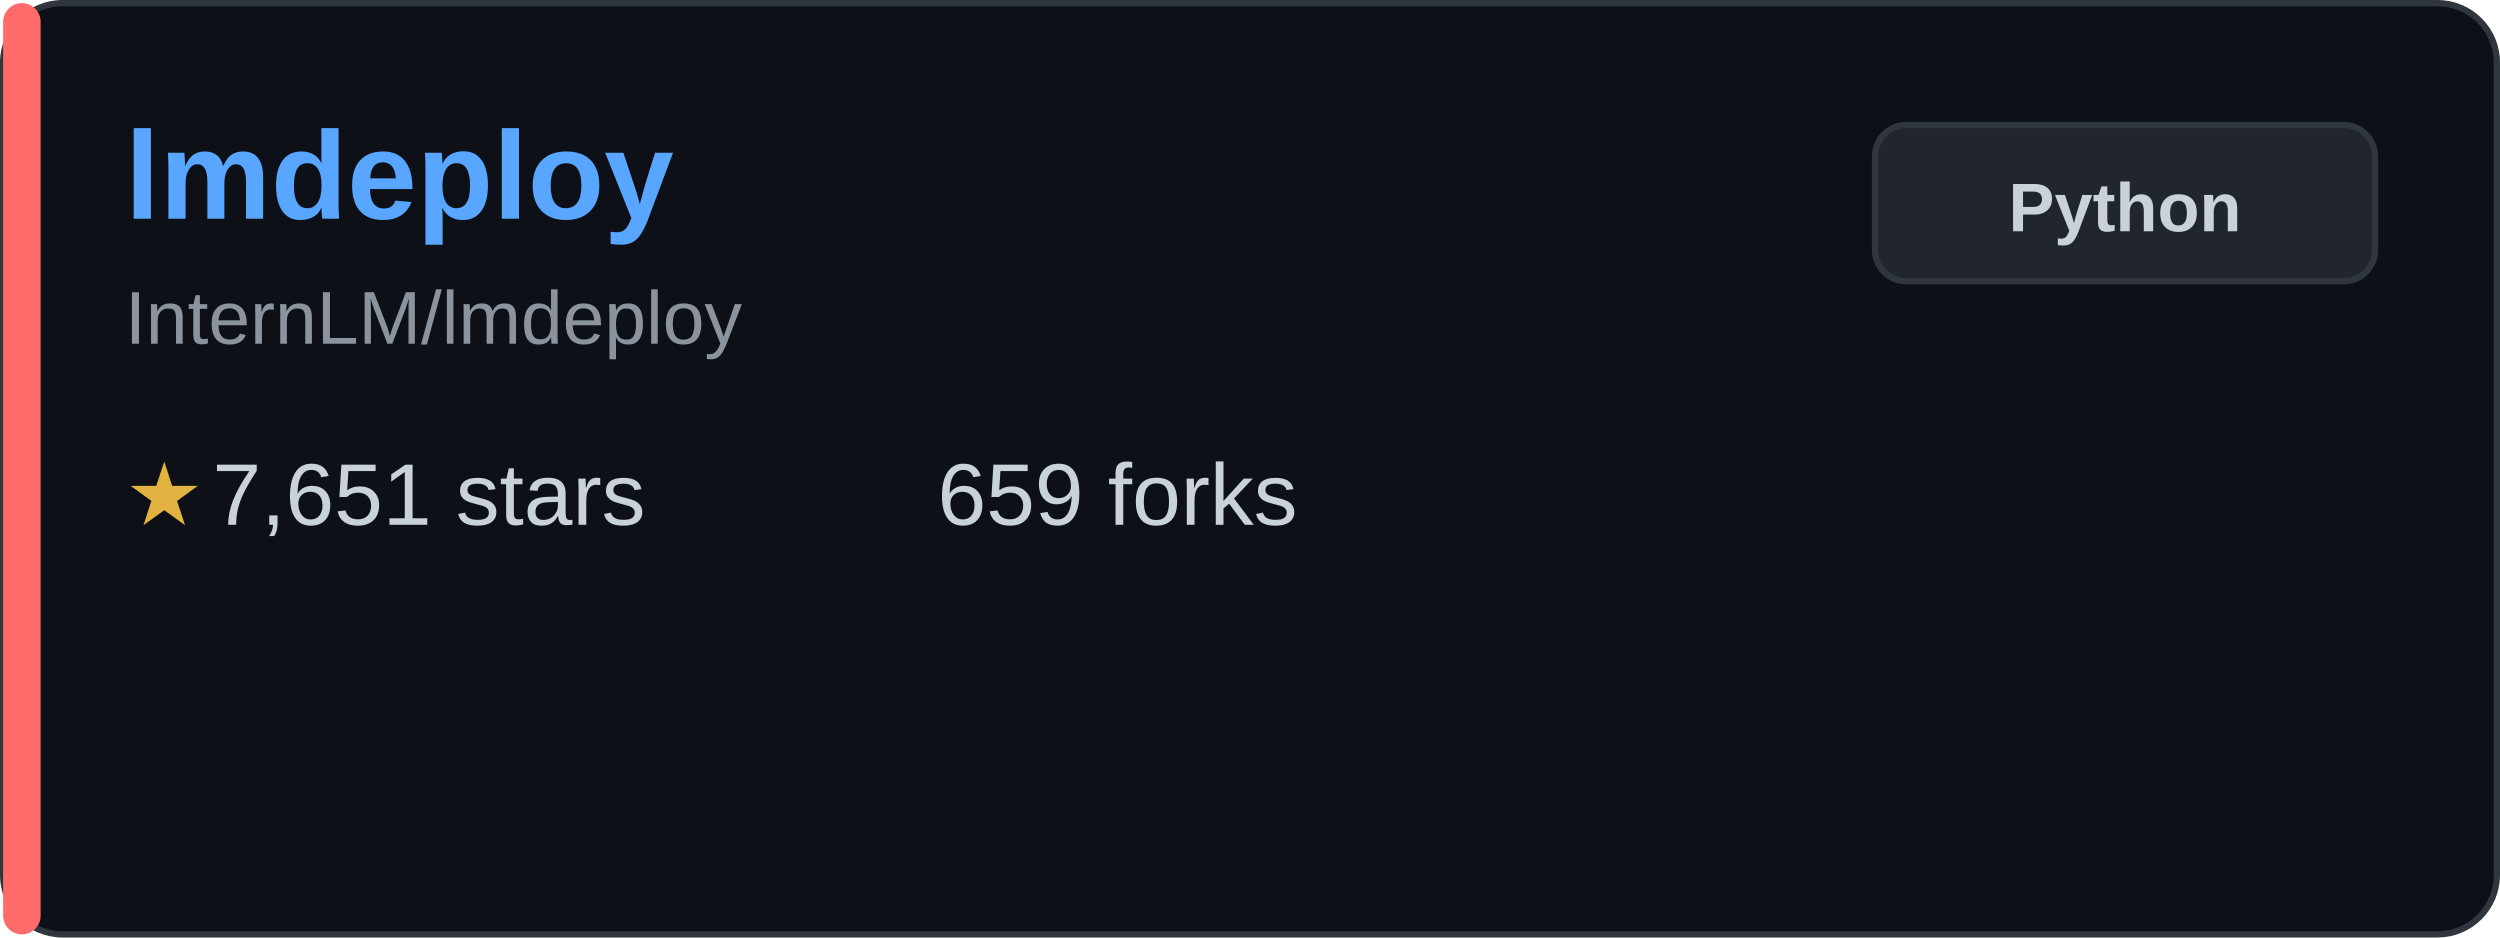
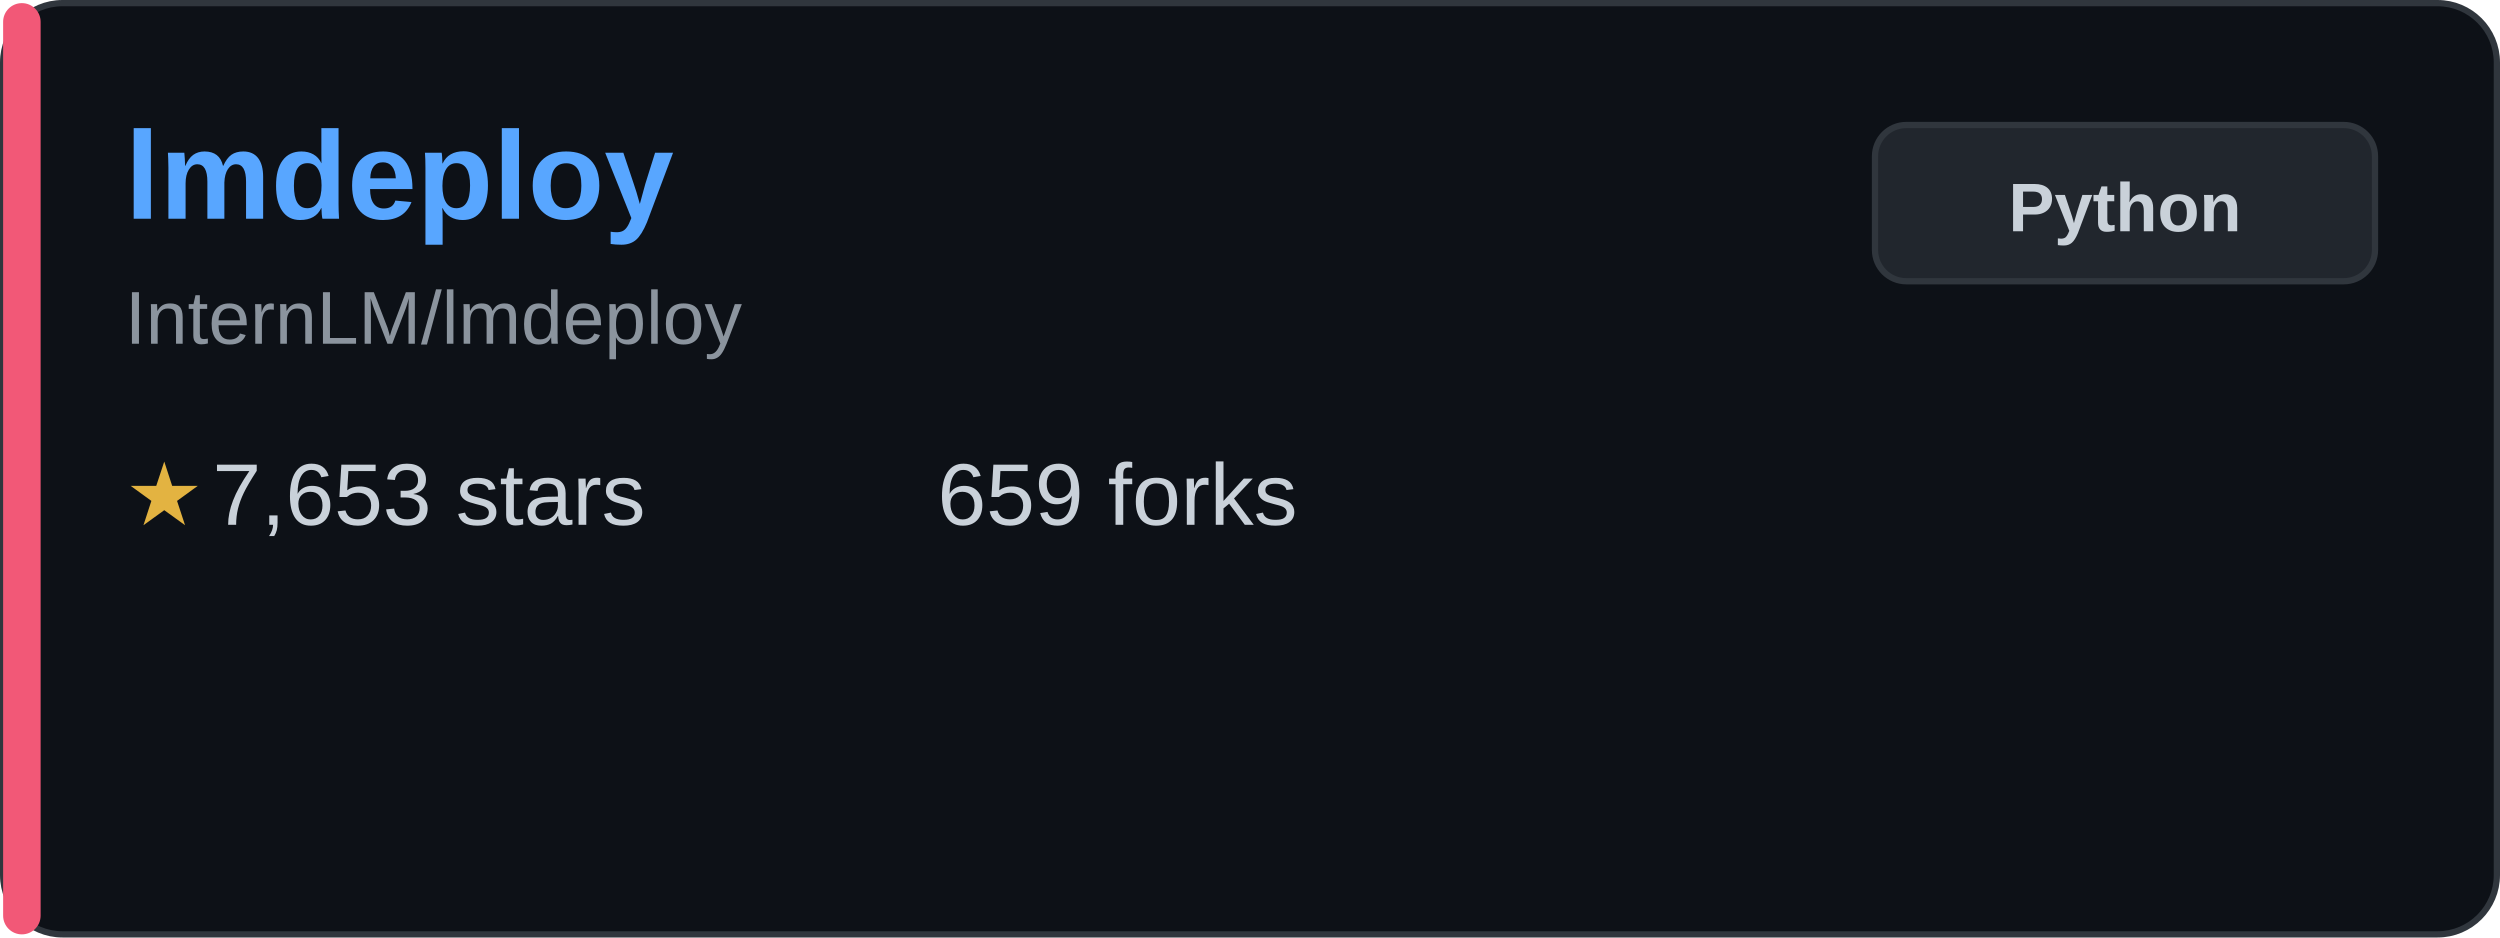
<svg xmlns="http://www.w3.org/2000/svg" width="400" height="150" viewBox="0 0 400 150" fill="none">
  <rect x="0.5" y="0.5" width="399" height="149" rx="9.5" fill="#0d1117" stroke="#30363d" />
-   <rect x="0.5" y="0.5" width="6" height="149" rx="3" fill="#ff6b6b" />
+   <rect x="0.5" y="0.5" width="6" height="149" rx="3" fill="#f25877" />
  <text x="20" y="35" font-family="Arial, sans-serif" font-size="20" font-weight="bold" fill="#58a6ff">lmdeploy</text>
  <text x="20" y="55" font-family="Arial, sans-serif" font-size="12" fill="#8b949e">InternLM/lmdeploy</text>
  <g transform="translate(20, 80)">
    <text x="0" y="0" font-family="Arial, sans-serif" font-size="14" fill="#e3b341" dominant-baseline="middle">★</text>
-     <text x="14" y="0" font-family="Arial, sans-serif" font-size="14" fill="#c9d1d9" dominant-baseline="middle">7,651 stars</text>
+     <text x="14" y="0" font-family="Arial, sans-serif" font-size="14" fill="#c9d1d9" dominant-baseline="middle">7,653 stars</text>
  </g>
  <g transform="translate(150, 80)">
    <text x="0" y="0" font-family="Arial, sans-serif" font-size="14" fill="#c9d1d9" dominant-baseline="middle">659 forks</text>
  </g>
  <rect x="300" y="20" width="80" height="25" rx="5" fill="#21262d" stroke="#30363d" />
  <text x="340" y="37" font-family="Arial, sans-serif" font-size="11" font-weight="bold" fill="#c9d1d9" text-anchor="middle">Python</text>
</svg>
